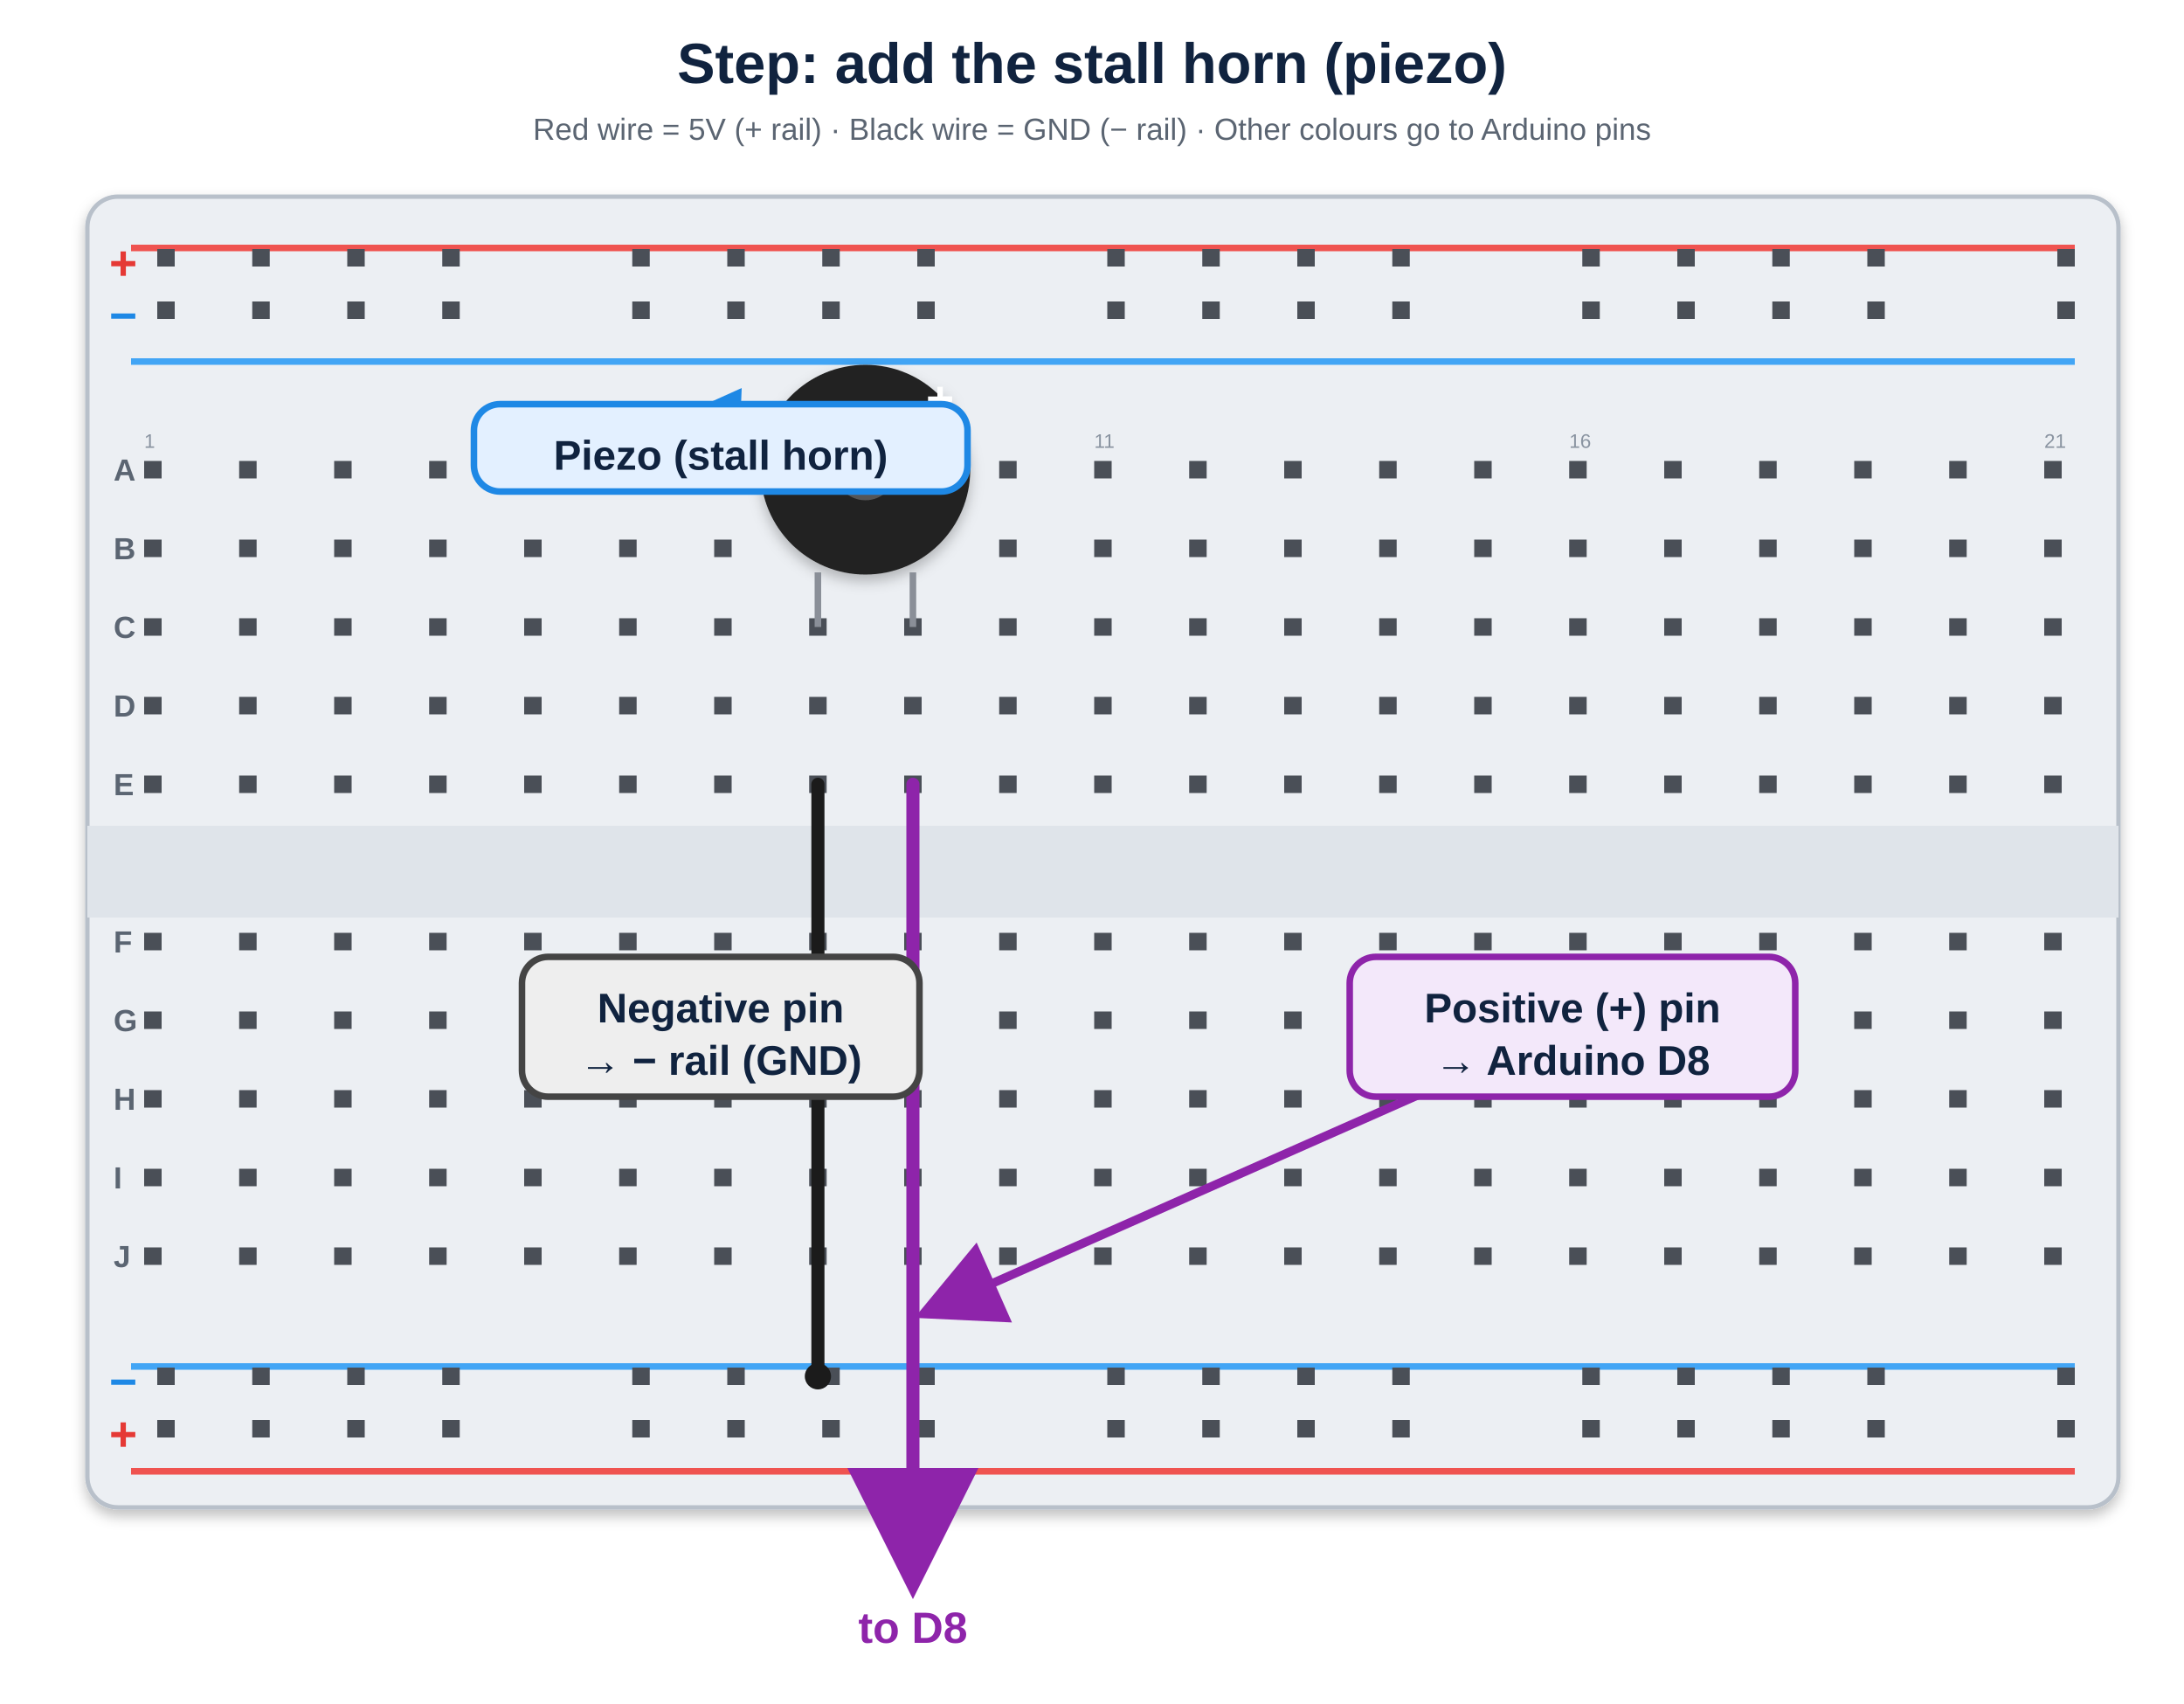
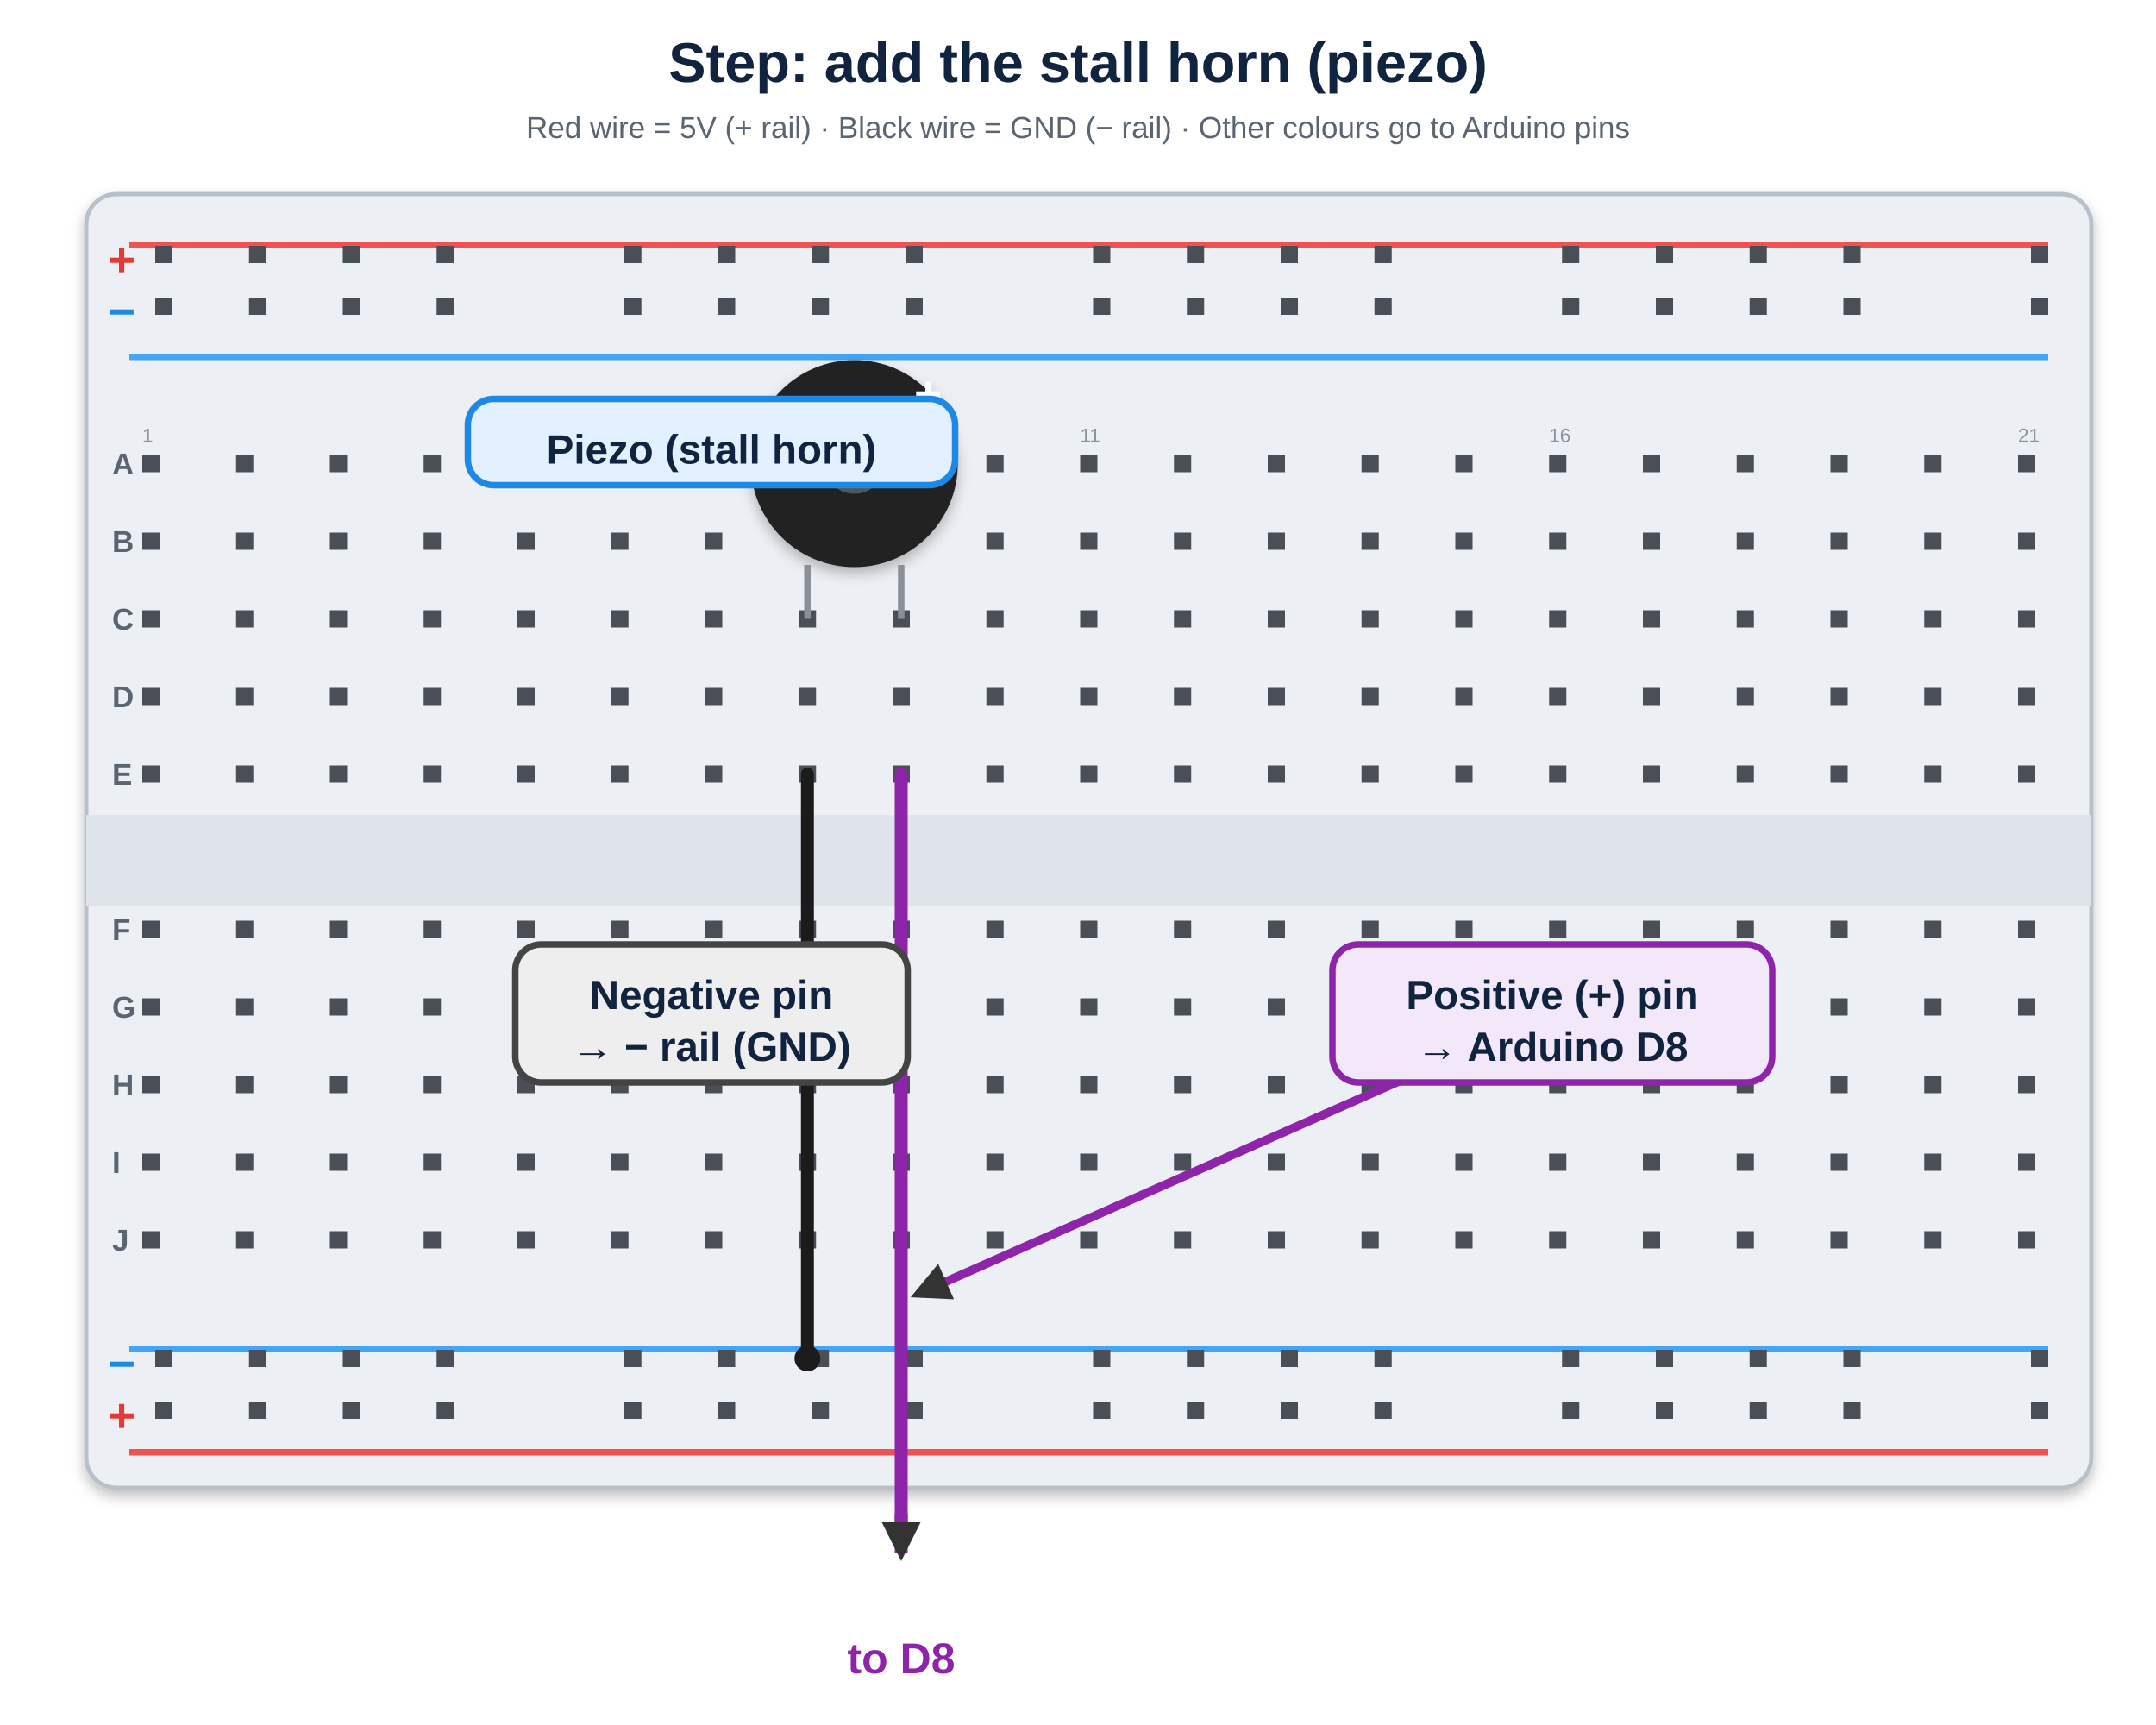
- <svg xmlns="http://www.w3.org/2000/svg" viewBox="0 0 1000 780" width="1000" height="780" font-family="Segoe UI, Arial, sans-serif">
-   <rect width="1000" height="780" fill="#fff" />
+ <svg xmlns="http://www.w3.org/2000/svg" viewBox="0 0 1000 800" width="1000" height="800" font-family="Segoe UI, Arial, sans-serif">
+   <rect width="1000" height="800" fill="#fff" />
  <text x="500" y="38" text-anchor="middle" font-size="26" font-weight="800" fill="#10233f">Step: add the stall horn (piezo)</text>
  <text x="500" y="64" text-anchor="middle" font-size="14" fill="#5b6572">Red wire = 5V (+ rail) · Black wire = GND (− rail) · Other colours go to Arduino pins</text>
  <defs>
-     <marker id="ar" markerWidth="10" markerHeight="10" refX="8" refY="5" orient="auto">
-       <path d="M0 0 L10 5 L0 10 Z" fill="context-stroke" />
+     <marker id="ar" markerUnits="userSpaceOnUse" markerWidth="18" markerHeight="18" refX="14" refY="9" orient="auto">
+       <path d="M0 0 L18 9 L0 18 Z" fill="#333" />
    </marker>
    <filter id="sh">
      <feDropShadow dx="0" dy="3" stdDeviation="3" flood-opacity=".25" />
    </filter>
  </defs>
  <rect x="40" y="90" width="930" height="600" rx="14" fill="#eceff3" stroke="#b8c0ca" stroke-width="2" filter="url(#sh)" />
  <rect x="40" y="378" width="930" height="42" fill="#dfe4ea" />
  <rect x="60" y="112" width="890" height="3" fill="#ef5350" />
  <rect x="60" y="164" width="890" height="3" fill="#42a5f5" />
  <rect x="60" y="624" width="890" height="3" fill="#42a5f5" />
  <rect x="60" y="672" width="890" height="3" fill="#ef5350" />
  <text x="50" y="128" font-size="22" font-weight="700" fill="#e53935">+</text>
  <text x="50" y="152" font-size="22" font-weight="700" fill="#1e88e5">−</text>
  <text x="50" y="640" font-size="22" font-weight="700" fill="#1e88e5">−</text>
  <text x="50" y="664" font-size="22" font-weight="700" fill="#e53935">+</text>
  <rect x="66" y="211" width="8" height="8" fill="#4a4f57" />
  <rect x="66" y="247" width="8" height="8" fill="#4a4f57" />
  <rect x="66" y="283" width="8" height="8" fill="#4a4f57" />
  <rect x="66" y="319" width="8" height="8" fill="#4a4f57" />
  <rect x="66" y="355" width="8" height="8" fill="#4a4f57" />
  <rect x="66" y="427" width="8" height="8" fill="#4a4f57" />
  <rect x="66" y="463" width="8" height="8" fill="#4a4f57" />
  <rect x="66" y="499" width="8" height="8" fill="#4a4f57" />
  <rect x="66" y="535" width="8" height="8" fill="#4a4f57" />
  <rect x="66" y="571" width="8" height="8" fill="#4a4f57" />
  <rect x="72" y="114" width="8" height="8" fill="#4a4f57" />
  <rect x="72" y="138" width="8" height="8" fill="#4a4f57" />
  <rect x="72" y="626" width="8" height="8" fill="#4a4f57" />
  <rect x="72" y="650" width="8" height="8" fill="#4a4f57" />
  <rect x="109.5" y="211" width="8" height="8" fill="#4a4f57" />
  <rect x="109.5" y="247" width="8" height="8" fill="#4a4f57" />
  <rect x="109.5" y="283" width="8" height="8" fill="#4a4f57" />
  <rect x="109.5" y="319" width="8" height="8" fill="#4a4f57" />
  <rect x="109.5" y="355" width="8" height="8" fill="#4a4f57" />
  <rect x="109.5" y="427" width="8" height="8" fill="#4a4f57" />
  <rect x="109.5" y="463" width="8" height="8" fill="#4a4f57" />
  <rect x="109.5" y="499" width="8" height="8" fill="#4a4f57" />
  <rect x="109.5" y="535" width="8" height="8" fill="#4a4f57" />
  <rect x="109.5" y="571" width="8" height="8" fill="#4a4f57" />
  <rect x="115.5" y="114" width="8" height="8" fill="#4a4f57" />
  <rect x="115.5" y="138" width="8" height="8" fill="#4a4f57" />
  <rect x="115.5" y="626" width="8" height="8" fill="#4a4f57" />
  <rect x="115.5" y="650" width="8" height="8" fill="#4a4f57" />
  <rect x="153" y="211" width="8" height="8" fill="#4a4f57" />
  <rect x="153" y="247" width="8" height="8" fill="#4a4f57" />
  <rect x="153" y="283" width="8" height="8" fill="#4a4f57" />
  <rect x="153" y="319" width="8" height="8" fill="#4a4f57" />
  <rect x="153" y="355" width="8" height="8" fill="#4a4f57" />
  <rect x="153" y="427" width="8" height="8" fill="#4a4f57" />
  <rect x="153" y="463" width="8" height="8" fill="#4a4f57" />
  <rect x="153" y="499" width="8" height="8" fill="#4a4f57" />
  <rect x="153" y="535" width="8" height="8" fill="#4a4f57" />
  <rect x="153" y="571" width="8" height="8" fill="#4a4f57" />
  <rect x="159" y="114" width="8" height="8" fill="#4a4f57" />
  <rect x="159" y="138" width="8" height="8" fill="#4a4f57" />
  <rect x="159" y="626" width="8" height="8" fill="#4a4f57" />
  <rect x="159" y="650" width="8" height="8" fill="#4a4f57" />
  <rect x="196.5" y="211" width="8" height="8" fill="#4a4f57" />
  <rect x="196.5" y="247" width="8" height="8" fill="#4a4f57" />
  <rect x="196.5" y="283" width="8" height="8" fill="#4a4f57" />
  <rect x="196.5" y="319" width="8" height="8" fill="#4a4f57" />
  <rect x="196.5" y="355" width="8" height="8" fill="#4a4f57" />
  <rect x="196.5" y="427" width="8" height="8" fill="#4a4f57" />
  <rect x="196.5" y="463" width="8" height="8" fill="#4a4f57" />
  <rect x="196.5" y="499" width="8" height="8" fill="#4a4f57" />
  <rect x="196.5" y="535" width="8" height="8" fill="#4a4f57" />
  <rect x="196.5" y="571" width="8" height="8" fill="#4a4f57" />
  <rect x="202.5" y="114" width="8" height="8" fill="#4a4f57" />
  <rect x="202.5" y="138" width="8" height="8" fill="#4a4f57" />
  <rect x="202.5" y="626" width="8" height="8" fill="#4a4f57" />
  <rect x="202.5" y="650" width="8" height="8" fill="#4a4f57" />
  <rect x="240" y="211" width="8" height="8" fill="#4a4f57" />
  <rect x="240" y="247" width="8" height="8" fill="#4a4f57" />
  <rect x="240" y="283" width="8" height="8" fill="#4a4f57" />
  <rect x="240" y="319" width="8" height="8" fill="#4a4f57" />
  <rect x="240" y="355" width="8" height="8" fill="#4a4f57" />
  <rect x="240" y="427" width="8" height="8" fill="#4a4f57" />
  <rect x="240" y="463" width="8" height="8" fill="#4a4f57" />
  <rect x="240" y="499" width="8" height="8" fill="#4a4f57" />
  <rect x="240" y="535" width="8" height="8" fill="#4a4f57" />
  <rect x="240" y="571" width="8" height="8" fill="#4a4f57" />
  <rect x="283.5" y="211" width="8" height="8" fill="#4a4f57" />
  <rect x="283.5" y="247" width="8" height="8" fill="#4a4f57" />
  <rect x="283.5" y="283" width="8" height="8" fill="#4a4f57" />
  <rect x="283.5" y="319" width="8" height="8" fill="#4a4f57" />
  <rect x="283.5" y="355" width="8" height="8" fill="#4a4f57" />
  <rect x="283.5" y="427" width="8" height="8" fill="#4a4f57" />
  <rect x="283.5" y="463" width="8" height="8" fill="#4a4f57" />
  <rect x="283.5" y="499" width="8" height="8" fill="#4a4f57" />
  <rect x="283.5" y="535" width="8" height="8" fill="#4a4f57" />
  <rect x="283.5" y="571" width="8" height="8" fill="#4a4f57" />
  <rect x="289.5" y="114" width="8" height="8" fill="#4a4f57" />
  <rect x="289.5" y="138" width="8" height="8" fill="#4a4f57" />
  <rect x="289.5" y="626" width="8" height="8" fill="#4a4f57" />
  <rect x="289.5" y="650" width="8" height="8" fill="#4a4f57" />
  <rect x="327" y="211" width="8" height="8" fill="#4a4f57" />
  <rect x="327" y="247" width="8" height="8" fill="#4a4f57" />
  <rect x="327" y="283" width="8" height="8" fill="#4a4f57" />
  <rect x="327" y="319" width="8" height="8" fill="#4a4f57" />
  <rect x="327" y="355" width="8" height="8" fill="#4a4f57" />
  <rect x="327" y="427" width="8" height="8" fill="#4a4f57" />
  <rect x="327" y="463" width="8" height="8" fill="#4a4f57" />
  <rect x="327" y="499" width="8" height="8" fill="#4a4f57" />
  <rect x="327" y="535" width="8" height="8" fill="#4a4f57" />
  <rect x="327" y="571" width="8" height="8" fill="#4a4f57" />
  <rect x="333" y="114" width="8" height="8" fill="#4a4f57" />
  <rect x="333" y="138" width="8" height="8" fill="#4a4f57" />
  <rect x="333" y="626" width="8" height="8" fill="#4a4f57" />
  <rect x="333" y="650" width="8" height="8" fill="#4a4f57" />
  <rect x="370.5" y="211" width="8" height="8" fill="#4a4f57" />
  <rect x="370.5" y="247" width="8" height="8" fill="#4a4f57" />
  <rect x="370.5" y="283" width="8" height="8" fill="#4a4f57" />
  <rect x="370.5" y="319" width="8" height="8" fill="#4a4f57" />
  <rect x="370.5" y="355" width="8" height="8" fill="#4a4f57" />
  <rect x="370.5" y="427" width="8" height="8" fill="#4a4f57" />
  <rect x="370.5" y="463" width="8" height="8" fill="#4a4f57" />
  <rect x="370.5" y="499" width="8" height="8" fill="#4a4f57" />
  <rect x="370.5" y="535" width="8" height="8" fill="#4a4f57" />
  <rect x="370.5" y="571" width="8" height="8" fill="#4a4f57" />
  <rect x="376.5" y="114" width="8" height="8" fill="#4a4f57" />
  <rect x="376.5" y="138" width="8" height="8" fill="#4a4f57" />
  <rect x="376.5" y="626" width="8" height="8" fill="#4a4f57" />
  <rect x="376.5" y="650" width="8" height="8" fill="#4a4f57" />
  <rect x="414" y="211" width="8" height="8" fill="#4a4f57" />
  <rect x="414" y="247" width="8" height="8" fill="#4a4f57" />
  <rect x="414" y="283" width="8" height="8" fill="#4a4f57" />
  <rect x="414" y="319" width="8" height="8" fill="#4a4f57" />
  <rect x="414" y="355" width="8" height="8" fill="#4a4f57" />
  <rect x="414" y="427" width="8" height="8" fill="#4a4f57" />
  <rect x="414" y="463" width="8" height="8" fill="#4a4f57" />
  <rect x="414" y="499" width="8" height="8" fill="#4a4f57" />
  <rect x="414" y="535" width="8" height="8" fill="#4a4f57" />
  <rect x="414" y="571" width="8" height="8" fill="#4a4f57" />
  <rect x="420" y="114" width="8" height="8" fill="#4a4f57" />
  <rect x="420" y="138" width="8" height="8" fill="#4a4f57" />
  <rect x="420" y="626" width="8" height="8" fill="#4a4f57" />
  <rect x="420" y="650" width="8" height="8" fill="#4a4f57" />
  <rect x="457.5" y="211" width="8" height="8" fill="#4a4f57" />
  <rect x="457.5" y="247" width="8" height="8" fill="#4a4f57" />
  <rect x="457.5" y="283" width="8" height="8" fill="#4a4f57" />
  <rect x="457.5" y="319" width="8" height="8" fill="#4a4f57" />
  <rect x="457.5" y="355" width="8" height="8" fill="#4a4f57" />
  <rect x="457.5" y="427" width="8" height="8" fill="#4a4f57" />
  <rect x="457.5" y="463" width="8" height="8" fill="#4a4f57" />
  <rect x="457.5" y="499" width="8" height="8" fill="#4a4f57" />
  <rect x="457.5" y="535" width="8" height="8" fill="#4a4f57" />
  <rect x="457.5" y="571" width="8" height="8" fill="#4a4f57" />
  <rect x="501" y="211" width="8" height="8" fill="#4a4f57" />
  <rect x="501" y="247" width="8" height="8" fill="#4a4f57" />
  <rect x="501" y="283" width="8" height="8" fill="#4a4f57" />
  <rect x="501" y="319" width="8" height="8" fill="#4a4f57" />
  <rect x="501" y="355" width="8" height="8" fill="#4a4f57" />
  <rect x="501" y="427" width="8" height="8" fill="#4a4f57" />
  <rect x="501" y="463" width="8" height="8" fill="#4a4f57" />
  <rect x="501" y="499" width="8" height="8" fill="#4a4f57" />
  <rect x="501" y="535" width="8" height="8" fill="#4a4f57" />
  <rect x="501" y="571" width="8" height="8" fill="#4a4f57" />
  <rect x="507" y="114" width="8" height="8" fill="#4a4f57" />
  <rect x="507" y="138" width="8" height="8" fill="#4a4f57" />
  <rect x="507" y="626" width="8" height="8" fill="#4a4f57" />
  <rect x="507" y="650" width="8" height="8" fill="#4a4f57" />
  <rect x="544.5" y="211" width="8" height="8" fill="#4a4f57" />
  <rect x="544.5" y="247" width="8" height="8" fill="#4a4f57" />
  <rect x="544.5" y="283" width="8" height="8" fill="#4a4f57" />
  <rect x="544.5" y="319" width="8" height="8" fill="#4a4f57" />
  <rect x="544.5" y="355" width="8" height="8" fill="#4a4f57" />
  <rect x="544.5" y="427" width="8" height="8" fill="#4a4f57" />
  <rect x="544.5" y="463" width="8" height="8" fill="#4a4f57" />
  <rect x="544.5" y="499" width="8" height="8" fill="#4a4f57" />
  <rect x="544.5" y="535" width="8" height="8" fill="#4a4f57" />
  <rect x="544.5" y="571" width="8" height="8" fill="#4a4f57" />
  <rect x="550.5" y="114" width="8" height="8" fill="#4a4f57" />
  <rect x="550.5" y="138" width="8" height="8" fill="#4a4f57" />
  <rect x="550.5" y="626" width="8" height="8" fill="#4a4f57" />
  <rect x="550.5" y="650" width="8" height="8" fill="#4a4f57" />
  <rect x="588" y="211" width="8" height="8" fill="#4a4f57" />
  <rect x="588" y="247" width="8" height="8" fill="#4a4f57" />
  <rect x="588" y="283" width="8" height="8" fill="#4a4f57" />
  <rect x="588" y="319" width="8" height="8" fill="#4a4f57" />
  <rect x="588" y="355" width="8" height="8" fill="#4a4f57" />
  <rect x="588" y="427" width="8" height="8" fill="#4a4f57" />
  <rect x="588" y="463" width="8" height="8" fill="#4a4f57" />
  <rect x="588" y="499" width="8" height="8" fill="#4a4f57" />
  <rect x="588" y="535" width="8" height="8" fill="#4a4f57" />
  <rect x="588" y="571" width="8" height="8" fill="#4a4f57" />
  <rect x="594" y="114" width="8" height="8" fill="#4a4f57" />
  <rect x="594" y="138" width="8" height="8" fill="#4a4f57" />
  <rect x="594" y="626" width="8" height="8" fill="#4a4f57" />
  <rect x="594" y="650" width="8" height="8" fill="#4a4f57" />
  <rect x="631.5" y="211" width="8" height="8" fill="#4a4f57" />
  <rect x="631.5" y="247" width="8" height="8" fill="#4a4f57" />
  <rect x="631.5" y="283" width="8" height="8" fill="#4a4f57" />
  <rect x="631.5" y="319" width="8" height="8" fill="#4a4f57" />
  <rect x="631.5" y="355" width="8" height="8" fill="#4a4f57" />
  <rect x="631.5" y="427" width="8" height="8" fill="#4a4f57" />
  <rect x="631.5" y="463" width="8" height="8" fill="#4a4f57" />
  <rect x="631.5" y="499" width="8" height="8" fill="#4a4f57" />
  <rect x="631.5" y="535" width="8" height="8" fill="#4a4f57" />
  <rect x="631.5" y="571" width="8" height="8" fill="#4a4f57" />
  <rect x="637.5" y="114" width="8" height="8" fill="#4a4f57" />
  <rect x="637.5" y="138" width="8" height="8" fill="#4a4f57" />
  <rect x="637.5" y="626" width="8" height="8" fill="#4a4f57" />
  <rect x="637.5" y="650" width="8" height="8" fill="#4a4f57" />
  <rect x="675" y="211" width="8" height="8" fill="#4a4f57" />
  <rect x="675" y="247" width="8" height="8" fill="#4a4f57" />
  <rect x="675" y="283" width="8" height="8" fill="#4a4f57" />
  <rect x="675" y="319" width="8" height="8" fill="#4a4f57" />
  <rect x="675" y="355" width="8" height="8" fill="#4a4f57" />
  <rect x="675" y="427" width="8" height="8" fill="#4a4f57" />
  <rect x="675" y="463" width="8" height="8" fill="#4a4f57" />
  <rect x="675" y="499" width="8" height="8" fill="#4a4f57" />
  <rect x="675" y="535" width="8" height="8" fill="#4a4f57" />
  <rect x="675" y="571" width="8" height="8" fill="#4a4f57" />
  <rect x="718.5" y="211" width="8" height="8" fill="#4a4f57" />
  <rect x="718.5" y="247" width="8" height="8" fill="#4a4f57" />
  <rect x="718.5" y="283" width="8" height="8" fill="#4a4f57" />
  <rect x="718.5" y="319" width="8" height="8" fill="#4a4f57" />
  <rect x="718.5" y="355" width="8" height="8" fill="#4a4f57" />
  <rect x="718.5" y="427" width="8" height="8" fill="#4a4f57" />
  <rect x="718.5" y="463" width="8" height="8" fill="#4a4f57" />
  <rect x="718.5" y="499" width="8" height="8" fill="#4a4f57" />
  <rect x="718.5" y="535" width="8" height="8" fill="#4a4f57" />
  <rect x="718.5" y="571" width="8" height="8" fill="#4a4f57" />
  <rect x="724.5" y="114" width="8" height="8" fill="#4a4f57" />
  <rect x="724.5" y="138" width="8" height="8" fill="#4a4f57" />
  <rect x="724.5" y="626" width="8" height="8" fill="#4a4f57" />
  <rect x="724.5" y="650" width="8" height="8" fill="#4a4f57" />
  <rect x="762" y="211" width="8" height="8" fill="#4a4f57" />
  <rect x="762" y="247" width="8" height="8" fill="#4a4f57" />
  <rect x="762" y="283" width="8" height="8" fill="#4a4f57" />
  <rect x="762" y="319" width="8" height="8" fill="#4a4f57" />
  <rect x="762" y="355" width="8" height="8" fill="#4a4f57" />
  <rect x="762" y="427" width="8" height="8" fill="#4a4f57" />
  <rect x="762" y="463" width="8" height="8" fill="#4a4f57" />
  <rect x="762" y="499" width="8" height="8" fill="#4a4f57" />
  <rect x="762" y="535" width="8" height="8" fill="#4a4f57" />
  <rect x="762" y="571" width="8" height="8" fill="#4a4f57" />
  <rect x="768" y="114" width="8" height="8" fill="#4a4f57" />
  <rect x="768" y="138" width="8" height="8" fill="#4a4f57" />
  <rect x="768" y="626" width="8" height="8" fill="#4a4f57" />
  <rect x="768" y="650" width="8" height="8" fill="#4a4f57" />
  <rect x="805.5" y="211" width="8" height="8" fill="#4a4f57" />
  <rect x="805.5" y="247" width="8" height="8" fill="#4a4f57" />
  <rect x="805.5" y="283" width="8" height="8" fill="#4a4f57" />
  <rect x="805.5" y="319" width="8" height="8" fill="#4a4f57" />
  <rect x="805.5" y="355" width="8" height="8" fill="#4a4f57" />
  <rect x="805.5" y="427" width="8" height="8" fill="#4a4f57" />
  <rect x="805.5" y="463" width="8" height="8" fill="#4a4f57" />
  <rect x="805.5" y="499" width="8" height="8" fill="#4a4f57" />
  <rect x="805.5" y="535" width="8" height="8" fill="#4a4f57" />
  <rect x="805.5" y="571" width="8" height="8" fill="#4a4f57" />
  <rect x="811.5" y="114" width="8" height="8" fill="#4a4f57" />
  <rect x="811.5" y="138" width="8" height="8" fill="#4a4f57" />
  <rect x="811.5" y="626" width="8" height="8" fill="#4a4f57" />
  <rect x="811.5" y="650" width="8" height="8" fill="#4a4f57" />
  <rect x="849" y="211" width="8" height="8" fill="#4a4f57" />
  <rect x="849" y="247" width="8" height="8" fill="#4a4f57" />
  <rect x="849" y="283" width="8" height="8" fill="#4a4f57" />
  <rect x="849" y="319" width="8" height="8" fill="#4a4f57" />
  <rect x="849" y="355" width="8" height="8" fill="#4a4f57" />
  <rect x="849" y="427" width="8" height="8" fill="#4a4f57" />
  <rect x="849" y="463" width="8" height="8" fill="#4a4f57" />
  <rect x="849" y="499" width="8" height="8" fill="#4a4f57" />
  <rect x="849" y="535" width="8" height="8" fill="#4a4f57" />
  <rect x="849" y="571" width="8" height="8" fill="#4a4f57" />
  <rect x="855" y="114" width="8" height="8" fill="#4a4f57" />
  <rect x="855" y="138" width="8" height="8" fill="#4a4f57" />
  <rect x="855" y="626" width="8" height="8" fill="#4a4f57" />
  <rect x="855" y="650" width="8" height="8" fill="#4a4f57" />
  <rect x="892.5" y="211" width="8" height="8" fill="#4a4f57" />
  <rect x="892.5" y="247" width="8" height="8" fill="#4a4f57" />
  <rect x="892.5" y="283" width="8" height="8" fill="#4a4f57" />
  <rect x="892.5" y="319" width="8" height="8" fill="#4a4f57" />
  <rect x="892.5" y="355" width="8" height="8" fill="#4a4f57" />
  <rect x="892.5" y="427" width="8" height="8" fill="#4a4f57" />
  <rect x="892.5" y="463" width="8" height="8" fill="#4a4f57" />
  <rect x="892.5" y="499" width="8" height="8" fill="#4a4f57" />
  <rect x="892.5" y="535" width="8" height="8" fill="#4a4f57" />
  <rect x="892.5" y="571" width="8" height="8" fill="#4a4f57" />
  <rect x="936" y="211" width="8" height="8" fill="#4a4f57" />
  <rect x="936" y="247" width="8" height="8" fill="#4a4f57" />
  <rect x="936" y="283" width="8" height="8" fill="#4a4f57" />
  <rect x="936" y="319" width="8" height="8" fill="#4a4f57" />
  <rect x="936" y="355" width="8" height="8" fill="#4a4f57" />
  <rect x="936" y="427" width="8" height="8" fill="#4a4f57" />
  <rect x="936" y="463" width="8" height="8" fill="#4a4f57" />
  <rect x="936" y="499" width="8" height="8" fill="#4a4f57" />
  <rect x="936" y="535" width="8" height="8" fill="#4a4f57" />
  <rect x="936" y="571" width="8" height="8" fill="#4a4f57" />
  <rect x="942" y="114" width="8" height="8" fill="#4a4f57" />
  <rect x="942" y="138" width="8" height="8" fill="#4a4f57" />
  <rect x="942" y="626" width="8" height="8" fill="#4a4f57" />
  <rect x="942" y="650" width="8" height="8" fill="#4a4f57" />
  <text x="52" y="220" font-size="14" font-weight="700" fill="#5b6572">A</text>
  <text x="52" y="256" font-size="14" font-weight="700" fill="#5b6572">B</text>
  <text x="52" y="292" font-size="14" font-weight="700" fill="#5b6572">C</text>
  <text x="52" y="328" font-size="14" font-weight="700" fill="#5b6572">D</text>
  <text x="52" y="364" font-size="14" font-weight="700" fill="#5b6572">E</text>
  <text x="52" y="436" font-size="14" font-weight="700" fill="#5b6572">F</text>
  <text x="52" y="472" font-size="14" font-weight="700" fill="#5b6572">G</text>
  <text x="52" y="508" font-size="14" font-weight="700" fill="#5b6572">H</text>
  <text x="52" y="544" font-size="14" font-weight="700" fill="#5b6572">I</text>
  <text x="52" y="580" font-size="14" font-weight="700" fill="#5b6572">J</text>
  <text x="66" y="205" font-size="9" fill="#8a94a1">1</text>
  <text x="283.5" y="205" font-size="9" fill="#8a94a1">6</text>
  <text x="501" y="205" font-size="9" fill="#8a94a1">11</text>
  <text x="718.5" y="205" font-size="9" fill="#8a94a1">16</text>
  <text x="936" y="205" font-size="9" fill="#8a94a1">21</text>
  <g filter="url(#sh)">
    <circle cx="396.25" cy="215" r="48" fill="#222" />
    <circle cx="396.25" cy="215" r="14" fill="#555" />
    <text x="424" y="190" font-size="22" font-weight="800" fill="#fff">+</text>
  </g>
  <path d="M374.5 262 V287 M418 262 V287" stroke="#8a8f98" stroke-width="3" />
  <path d="M374.5 359 C374.5 521.6 374.5 467.4 374.5 630" fill="none" stroke="#1b1b1b" stroke-width="6" stroke-linecap="round" />
  <circle cx="374.5" cy="630" r="6" fill="#1b1b1b" />
  <path d="M418 359 C418 567.2 418 497.8 418 706" fill="none" stroke="#8e24aa" stroke-width="6" stroke-linecap="round" />
  <path d="M418 702 V720" stroke="#8e24aa" stroke-width="6" marker-end="url(#ar)" style="stroke:#8e24aa" />
-   <text x="418" y="752" text-anchor="middle" font-size="20" font-weight="800" fill="#8e24aa">to D8</text>
+   <text x="418" y="776" text-anchor="middle" font-size="20" font-weight="800" fill="#8e24aa">to D8</text>
  <path d="M330 205 L334.5 215" stroke="#1e88e5" stroke-width="4" fill="none" marker-end="url(#ar)" style="stroke:#1e88e5" />
  <rect x="217" y="185" width="226" height="40" rx="12" fill="#e3f0ff" stroke="#1e88e5" stroke-width="3" />
  <text x="330" y="215" text-anchor="middle" font-size="19" font-weight="700" fill="#10233f">Piezo (stall horn)</text>
  <path d="M330 470 L382.5 450" stroke="#444" stroke-width="4" fill="none" marker-end="url(#ar)" style="stroke:#444" />
  <rect x="239" y="438" width="182" height="64" rx="12" fill="#eee" stroke="#444" stroke-width="3" />
  <text x="330" y="468" text-anchor="middle" font-size="19" font-weight="700" fill="#10233f">Negative pin</text>
  <text x="330" y="492" text-anchor="middle" font-size="19" font-weight="700" fill="#10233f">→ − rail (GND)</text>
  <path d="M720 470 L426 600" stroke="#8e24aa" stroke-width="4" fill="none" marker-end="url(#ar)" style="stroke:#8e24aa" />
  <rect x="618" y="438" width="204" height="64" rx="12" fill="#f3e8fa" stroke="#8e24aa" stroke-width="3" />
  <text x="720" y="468" text-anchor="middle" font-size="19" font-weight="700" fill="#10233f">Positive (+) pin</text>
  <text x="720" y="492" text-anchor="middle" font-size="19" font-weight="700" fill="#10233f">→ Arduino D8</text>
</svg>
